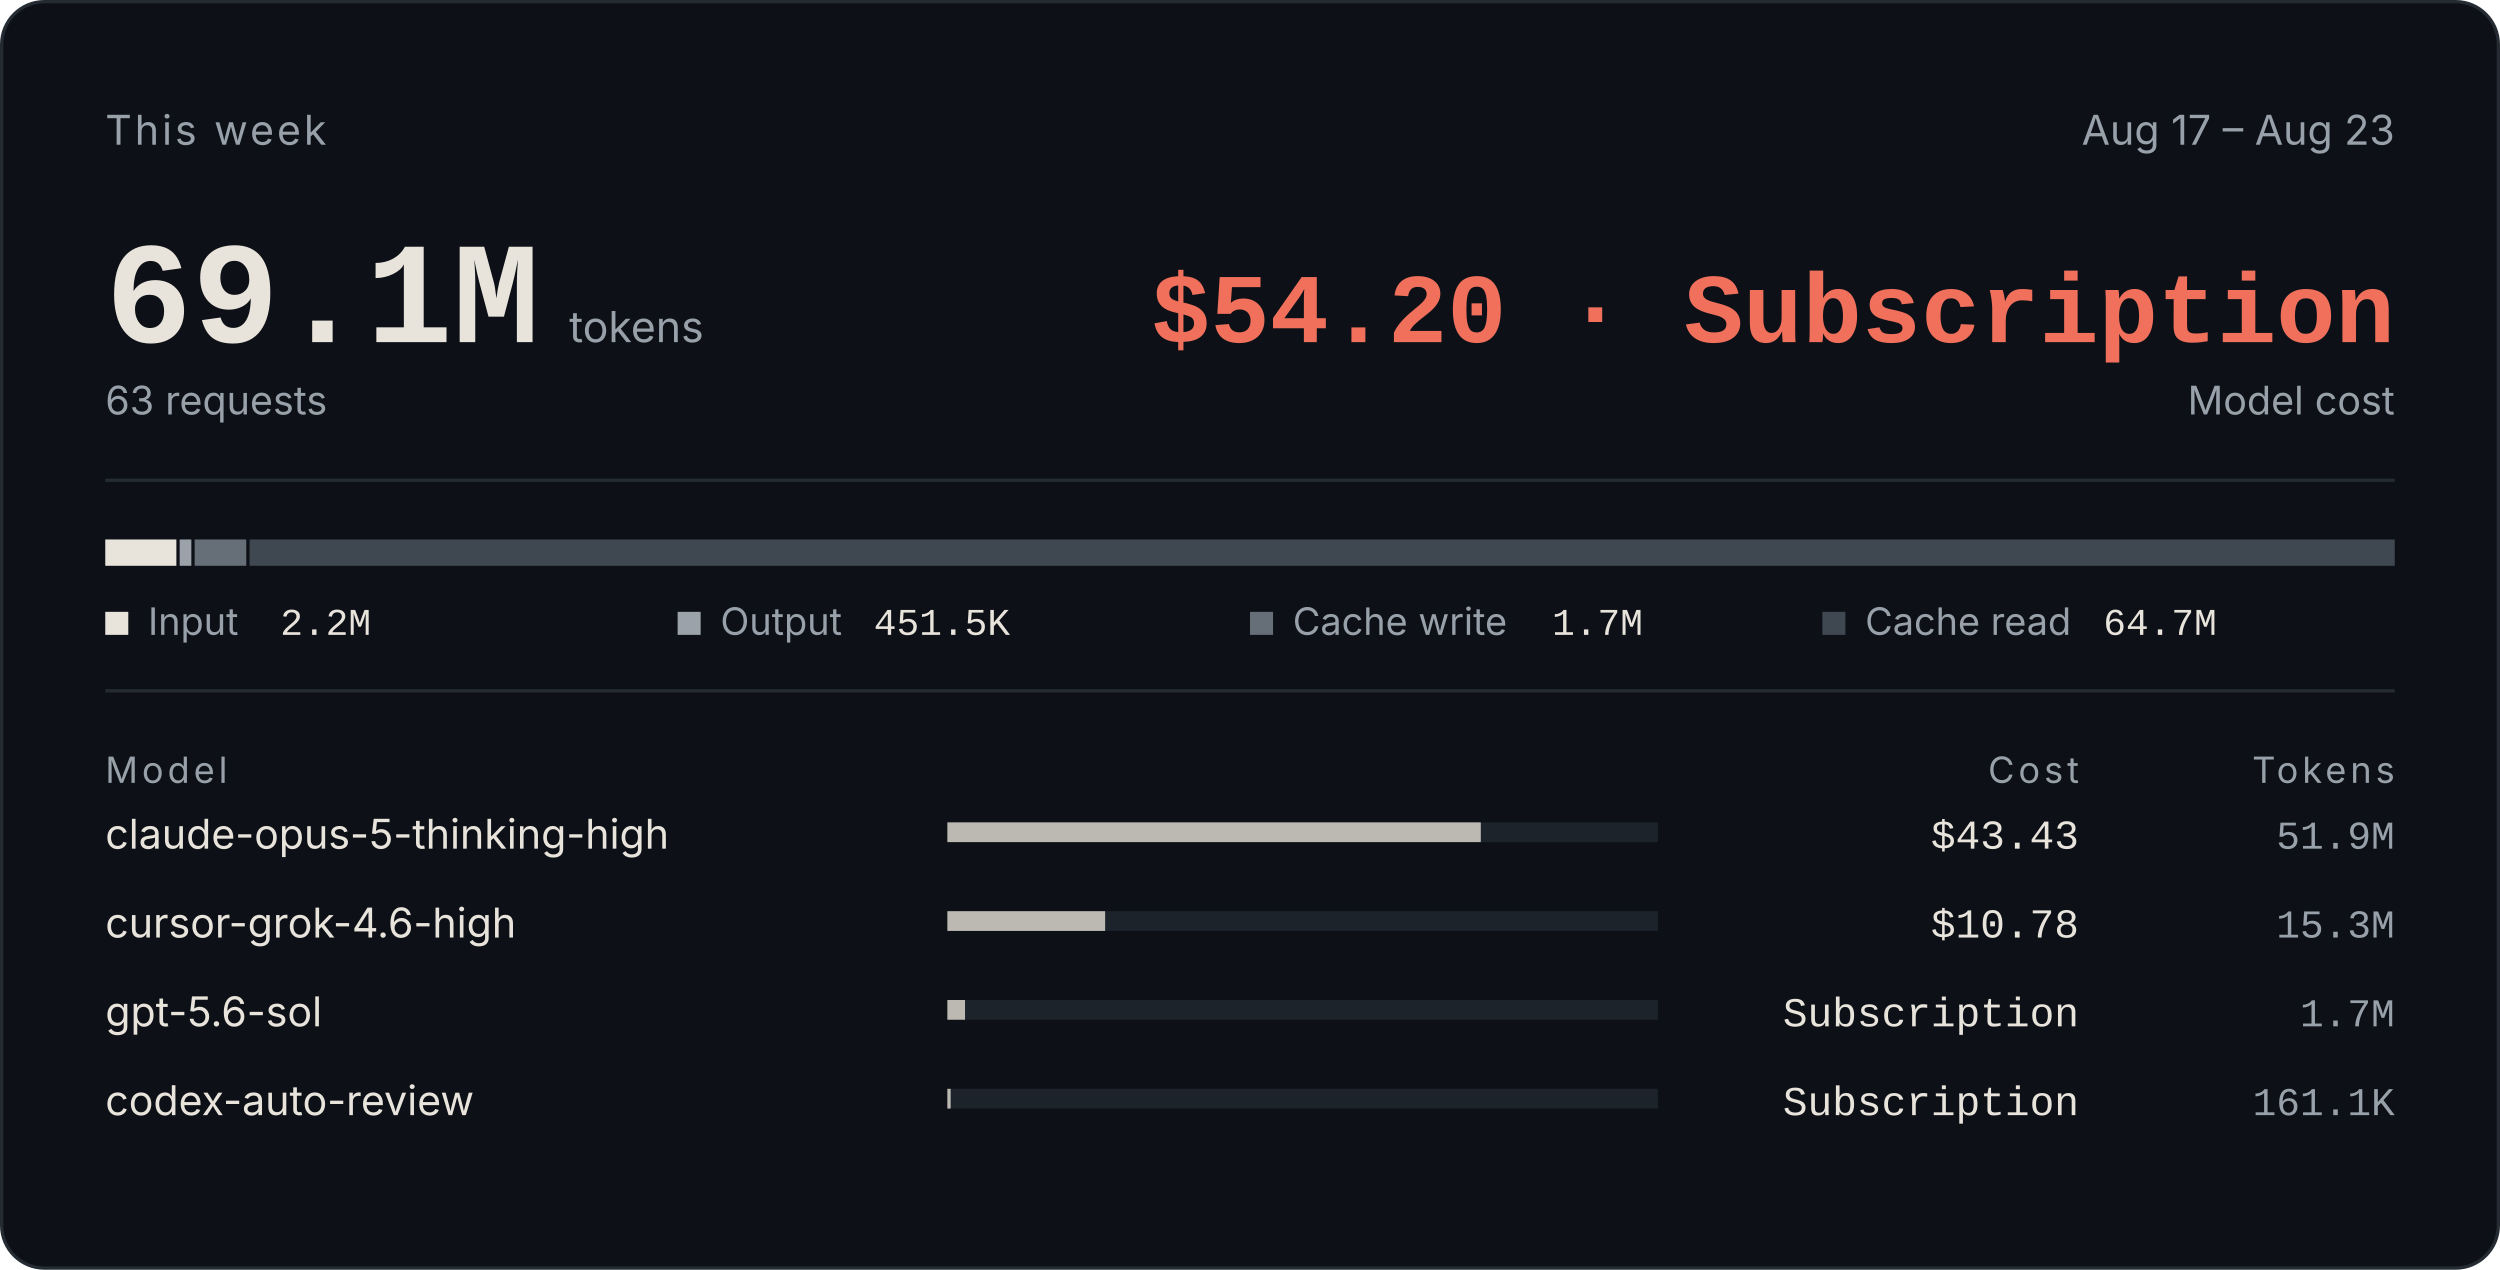
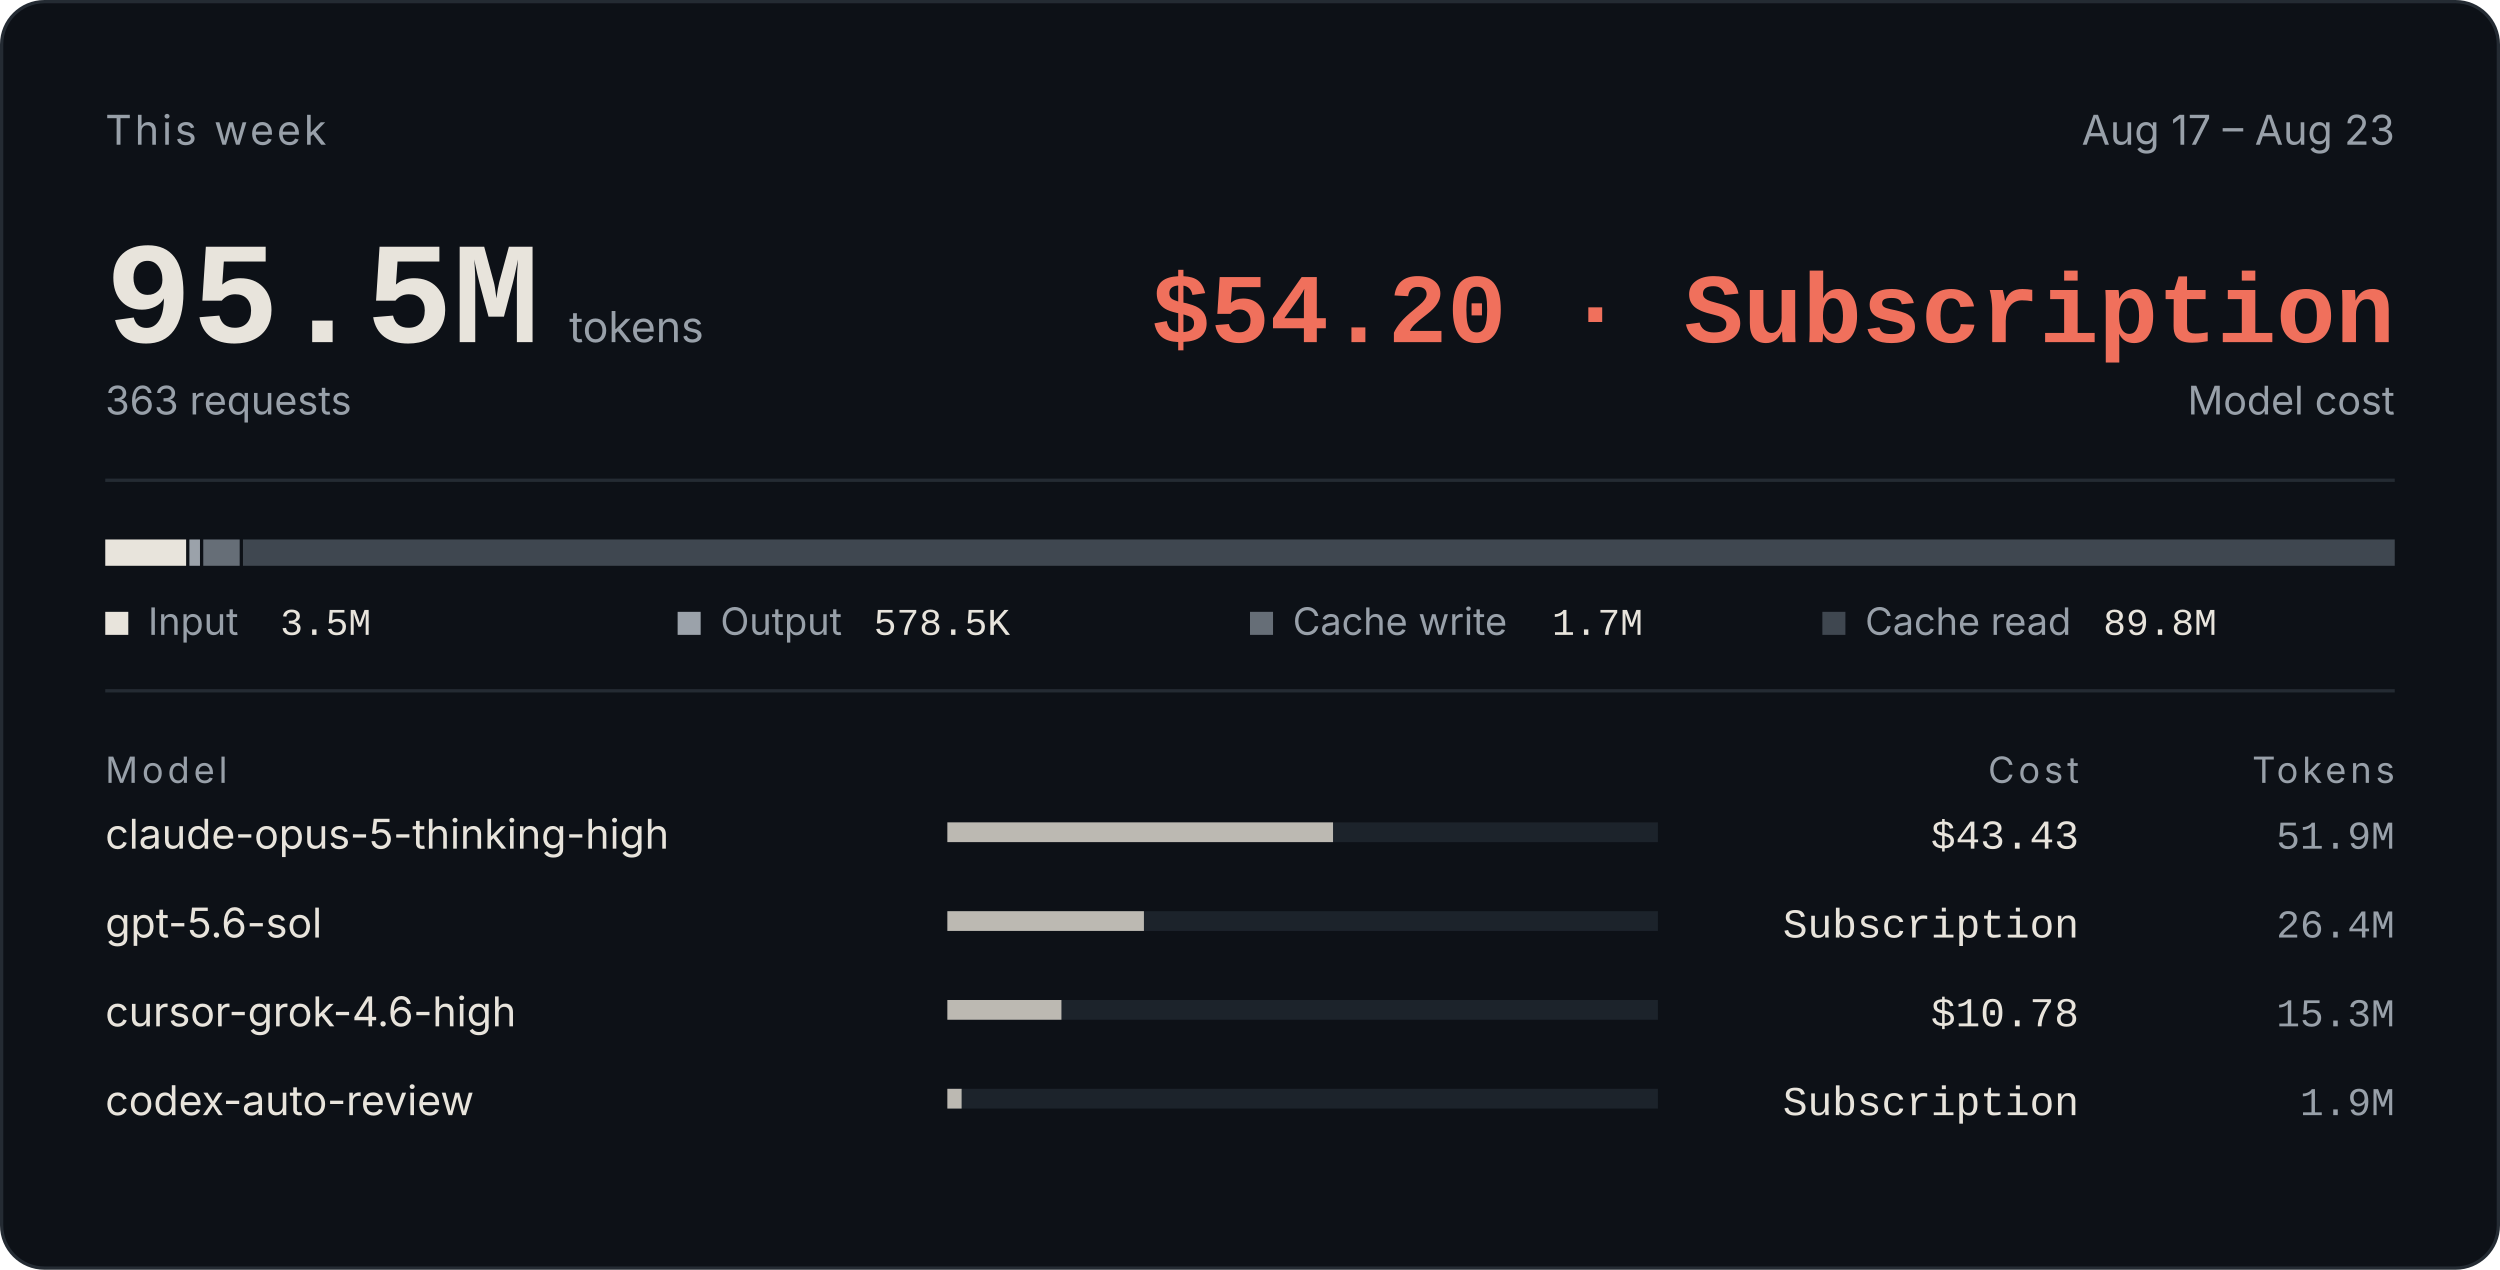
- <svg xmlns="http://www.w3.org/2000/svg" width="100%" height="386" viewBox="0 0 760 386" role="img" aria-label="This week Aug 17 – Aug 23: 69.1M tokens, model cost $54.20 · Subscription">
+ <svg xmlns="http://www.w3.org/2000/svg" width="100%" height="386" viewBox="0 0 760 386" role="img" aria-label="This week Aug 17 – Aug 23: 95.5M tokens, model cost $54.20 · Subscription">
  <defs>
    <clipPath id="nameclip">
      <rect x="32" y="0" width="236" height="386" />
    </clipPath>
  </defs>
  <rect x="0.5" y="0.5" width="759" height="385" rx="13" fill="#0D1117" stroke="#242B33" />
  <text x="32" y="44" font-family="-apple-system,BlinkMacSystemFont,'Segoe UI','PingFang SC','Hiragino Sans GB','Microsoft YaHei',sans-serif" font-size="12.5" fill="#98A0A9" letter-spacing="0.9">This week</text>
  <text x="728" y="44" font-family="-apple-system,BlinkMacSystemFont,'Segoe UI','PingFang SC','Hiragino Sans GB','Microsoft YaHei',sans-serif" font-size="12.5" fill="#98A0A9" text-anchor="end">Aug 17 – Aug 23</text>
-   <text x="32" y="104" font-family="ui-monospace,SFMono-Regular,'SF Mono',Menlo,Consolas,'Liberation Mono',monospace" font-size="44" fill="#E8E4DC" font-weight="600">69.1M<tspan font-family="-apple-system,BlinkMacSystemFont,'Segoe UI','PingFang SC','Hiragino Sans GB','Microsoft YaHei',sans-serif" font-size="13" fill="#98A0A9" font-weight="400" dx="9">tokens</tspan>
+   <text x="32" y="104" font-family="ui-monospace,SFMono-Regular,'SF Mono',Menlo,Consolas,'Liberation Mono',monospace" font-size="44" fill="#E8E4DC" font-weight="600">95.5M<tspan font-family="-apple-system,BlinkMacSystemFont,'Segoe UI','PingFang SC','Hiragino Sans GB','Microsoft YaHei',sans-serif" font-size="13" fill="#98A0A9" font-weight="400" dx="9">tokens</tspan>
  </text>
-   <text x="32" y="126" font-family="-apple-system,BlinkMacSystemFont,'Segoe UI','PingFang SC','Hiragino Sans GB','Microsoft YaHei',sans-serif" font-size="12" fill="#98A0A9">63 requests</text>
+   <text x="32" y="126" font-family="-apple-system,BlinkMacSystemFont,'Segoe UI','PingFang SC','Hiragino Sans GB','Microsoft YaHei',sans-serif" font-size="12" fill="#98A0A9">363 requests</text>
  <text x="728" y="104" font-family="ui-monospace,SFMono-Regular,'SF Mono',Menlo,Consolas,'Liberation Mono',monospace" font-size="30" fill="#F0705C" font-weight="600" text-anchor="end">$54.20 · Subscription</text>
  <text x="728" y="126" font-family="-apple-system,BlinkMacSystemFont,'Segoe UI','PingFang SC','Hiragino Sans GB','Microsoft YaHei',sans-serif" font-size="12" fill="#98A0A9" text-anchor="end">Model cost</text>
  <line x1="32" y1="146" x2="728" y2="146" stroke="#242B33" stroke-width="1" />
-   <rect x="32" y="164" width="21.618" height="8" fill="#E8E4DC" />
-   <rect x="54.618" y="164" width="3.55" height="8" fill="#9BA2AA" />
-   <rect x="59.167" y="164" width="15.697" height="8" fill="#666E77" />
-   <rect x="75.864" y="164" width="652.136" height="8" fill="#3F4750" />
+   <rect x="32" y="164" width="24.578" height="8" fill="#E8E4DC" />
+   <rect x="57.578" y="164" width="3.215" height="8" fill="#9BA2AA" />
+   <rect x="61.793" y="164" width="11.072" height="8" fill="#666E77" />
+   <rect x="73.864" y="164" width="654.136" height="8" fill="#3F4750" />
  <rect x="32" y="186" width="7" height="7" fill="#E8E4DC" />
  <text x="45" y="193" font-family="-apple-system,BlinkMacSystemFont,'Segoe UI','PingFang SC','Hiragino Sans GB','Microsoft YaHei',sans-serif" font-size="11.5" fill="#98A0A9">Input</text>
-   <text x="85.2" y="193" font-family="ui-monospace,SFMono-Regular,'SF Mono',Menlo,Consolas,'Liberation Mono',monospace" font-size="11.5" fill="#E8E4DC">2.2M</text>
+   <text x="85.2" y="193" font-family="ui-monospace,SFMono-Regular,'SF Mono',Menlo,Consolas,'Liberation Mono',monospace" font-size="11.5" fill="#E8E4DC">3.5M</text>
  <rect x="206" y="186" width="7" height="7" fill="#9BA2AA" />
  <text x="219" y="193" font-family="-apple-system,BlinkMacSystemFont,'Segoe UI','PingFang SC','Hiragino Sans GB','Microsoft YaHei',sans-serif" font-size="11.5" fill="#98A0A9">Output</text>
-   <text x="265.64" y="193" font-family="ui-monospace,SFMono-Regular,'SF Mono',Menlo,Consolas,'Liberation Mono',monospace" font-size="11.5" fill="#E8E4DC">451.5K</text>
+   <text x="265.64" y="193" font-family="ui-monospace,SFMono-Regular,'SF Mono',Menlo,Consolas,'Liberation Mono',monospace" font-size="11.5" fill="#E8E4DC">578.5K</text>
  <rect x="380" y="186" width="7" height="7" fill="#666E77" />
  <text x="393" y="193" font-family="-apple-system,BlinkMacSystemFont,'Segoe UI','PingFang SC','Hiragino Sans GB','Microsoft YaHei',sans-serif" font-size="11.5" fill="#98A0A9">Cache write</text>
  <text x="471.84" y="193" font-family="ui-monospace,SFMono-Regular,'SF Mono',Menlo,Consolas,'Liberation Mono',monospace" font-size="11.5" fill="#E8E4DC">1.7M</text>
  <rect x="554" y="186" width="7" height="7" fill="#3F4750" />
  <text x="567" y="193" font-family="-apple-system,BlinkMacSystemFont,'Segoe UI','PingFang SC','Hiragino Sans GB','Microsoft YaHei',sans-serif" font-size="11.5" fill="#98A0A9">Cache read</text>
-   <text x="639.4" y="193" font-family="ui-monospace,SFMono-Regular,'SF Mono',Menlo,Consolas,'Liberation Mono',monospace" font-size="11.5" fill="#E8E4DC">64.7M</text>
+   <text x="639.4" y="193" font-family="ui-monospace,SFMono-Regular,'SF Mono',Menlo,Consolas,'Liberation Mono',monospace" font-size="11.5" fill="#E8E4DC">89.8M</text>
  <line x1="32" y1="210" x2="728" y2="210" stroke="#242B33" stroke-width="1" />
  <text x="32" y="238" font-family="-apple-system,BlinkMacSystemFont,'Segoe UI','PingFang SC','Hiragino Sans GB','Microsoft YaHei',sans-serif" font-size="11" fill="#98A0A9" letter-spacing="1.2">Model</text>
  <text x="632" y="238" font-family="-apple-system,BlinkMacSystemFont,'Segoe UI','PingFang SC','Hiragino Sans GB','Microsoft YaHei',sans-serif" font-size="11" fill="#98A0A9" text-anchor="end" letter-spacing="1.2">Cost</text>
  <text x="728" y="238" font-family="-apple-system,BlinkMacSystemFont,'Segoe UI','PingFang SC','Hiragino Sans GB','Microsoft YaHei',sans-serif" font-size="11" fill="#98A0A9" text-anchor="end" letter-spacing="1.2">Tokens</text>
  <text x="32" y="258" font-family="-apple-system,BlinkMacSystemFont,'Segoe UI','PingFang SC','Hiragino Sans GB','Microsoft YaHei',sans-serif" font-size="12.5" fill="#E8E4DC" clip-path="url(#nameclip)">claude-opus-5-thinking-high</text>
  <rect x="288" y="250" width="216" height="6" fill="#1C232B" />
-   <rect x="288" y="250" width="162.164" height="6" fill="#D8D3CA" fill-opacity="0.85" />
+   <rect x="288" y="250" width="117.243" height="6" fill="#D8D3CA" fill-opacity="0.85" />
  <text x="632" y="258" font-family="ui-monospace,SFMono-Regular,'SF Mono',Menlo,Consolas,'Liberation Mono',monospace" font-size="12.5" fill="#E8E4DC" text-anchor="end">$43.43</text>
  <text x="728" y="258" font-family="ui-monospace,SFMono-Regular,'SF Mono',Menlo,Consolas,'Liberation Mono',monospace" font-size="12" fill="#98A0A9" text-anchor="end">51.9M</text>
-   <text x="32" y="285" font-family="-apple-system,BlinkMacSystemFont,'Segoe UI','PingFang SC','Hiragino Sans GB','Microsoft YaHei',sans-serif" font-size="12.5" fill="#E8E4DC" clip-path="url(#nameclip)">cursor-grok-4.6-high</text>
+   <text x="32" y="285" font-family="-apple-system,BlinkMacSystemFont,'Segoe UI','PingFang SC','Hiragino Sans GB','Microsoft YaHei',sans-serif" font-size="12.5" fill="#E8E4DC" clip-path="url(#nameclip)">gpt-5.6-sol</text>
  <rect x="288" y="277" width="216" height="6" fill="#1C232B" />
-   <rect x="288" y="277" width="47.962" height="6" fill="#D8D3CA" fill-opacity="0.85" />
-   <text x="632" y="285" font-family="ui-monospace,SFMono-Regular,'SF Mono',Menlo,Consolas,'Liberation Mono',monospace" font-size="12.5" fill="#E8E4DC" text-anchor="end">$10.78</text>
-   <text x="728" y="285" font-family="ui-monospace,SFMono-Regular,'SF Mono',Menlo,Consolas,'Liberation Mono',monospace" font-size="12" fill="#98A0A9" text-anchor="end">15.3M</text>
-   <text x="32" y="312" font-family="-apple-system,BlinkMacSystemFont,'Segoe UI','PingFang SC','Hiragino Sans GB','Microsoft YaHei',sans-serif" font-size="12.5" fill="#E8E4DC" clip-path="url(#nameclip)">gpt-5.6-sol</text>
+   <rect x="288" y="277" width="59.751" height="6" fill="#D8D3CA" fill-opacity="0.85" />
+   <text x="632" y="285" font-family="ui-monospace,SFMono-Regular,'SF Mono',Menlo,Consolas,'Liberation Mono',monospace" font-size="12.5" fill="#E8E4DC" text-anchor="end">Subscription</text>
+   <text x="728" y="285" font-family="ui-monospace,SFMono-Regular,'SF Mono',Menlo,Consolas,'Liberation Mono',monospace" font-size="12" fill="#98A0A9" text-anchor="end">26.4M</text>
+   <text x="32" y="312" font-family="-apple-system,BlinkMacSystemFont,'Segoe UI','PingFang SC','Hiragino Sans GB','Microsoft YaHei',sans-serif" font-size="12.5" fill="#E8E4DC" clip-path="url(#nameclip)">cursor-grok-4.6-high</text>
  <rect x="288" y="304" width="216" height="6" fill="#1C232B" />
-   <rect x="288" y="304" width="5.37" height="6" fill="#D8D3CA" fill-opacity="0.85" />
-   <text x="632" y="312" font-family="ui-monospace,SFMono-Regular,'SF Mono',Menlo,Consolas,'Liberation Mono',monospace" font-size="12.5" fill="#E8E4DC" text-anchor="end">Subscription</text>
-   <text x="728" y="312" font-family="ui-monospace,SFMono-Regular,'SF Mono',Menlo,Consolas,'Liberation Mono',monospace" font-size="12" fill="#98A0A9" text-anchor="end">1.7M</text>
+   <rect x="288" y="304" width="34.676" height="6" fill="#D8D3CA" fill-opacity="0.85" />
+   <text x="632" y="312" font-family="ui-monospace,SFMono-Regular,'SF Mono',Menlo,Consolas,'Liberation Mono',monospace" font-size="12.5" fill="#E8E4DC" text-anchor="end">$10.78</text>
+   <text x="728" y="312" font-family="ui-monospace,SFMono-Regular,'SF Mono',Menlo,Consolas,'Liberation Mono',monospace" font-size="12" fill="#98A0A9" text-anchor="end">15.3M</text>
  <text x="32" y="339" font-family="-apple-system,BlinkMacSystemFont,'Segoe UI','PingFang SC','Hiragino Sans GB','Microsoft YaHei',sans-serif" font-size="12.5" fill="#E8E4DC" clip-path="url(#nameclip)">codex-auto-review</text>
  <rect x="288" y="331" width="216" height="6" fill="#1C232B" />
-   <rect x="288" y="331" width="1" height="6" fill="#D8D3CA" fill-opacity="0.85" />
+   <rect x="288" y="331" width="4.33" height="6" fill="#D8D3CA" fill-opacity="0.85" />
  <text x="632" y="339" font-family="ui-monospace,SFMono-Regular,'SF Mono',Menlo,Consolas,'Liberation Mono',monospace" font-size="12.5" fill="#E8E4DC" text-anchor="end">Subscription</text>
-   <text x="728" y="339" font-family="ui-monospace,SFMono-Regular,'SF Mono',Menlo,Consolas,'Liberation Mono',monospace" font-size="12" fill="#98A0A9" text-anchor="end">161.1K</text>
+   <text x="728" y="339" font-family="ui-monospace,SFMono-Regular,'SF Mono',Menlo,Consolas,'Liberation Mono',monospace" font-size="12" fill="#98A0A9" text-anchor="end">1.9M</text>
</svg>
